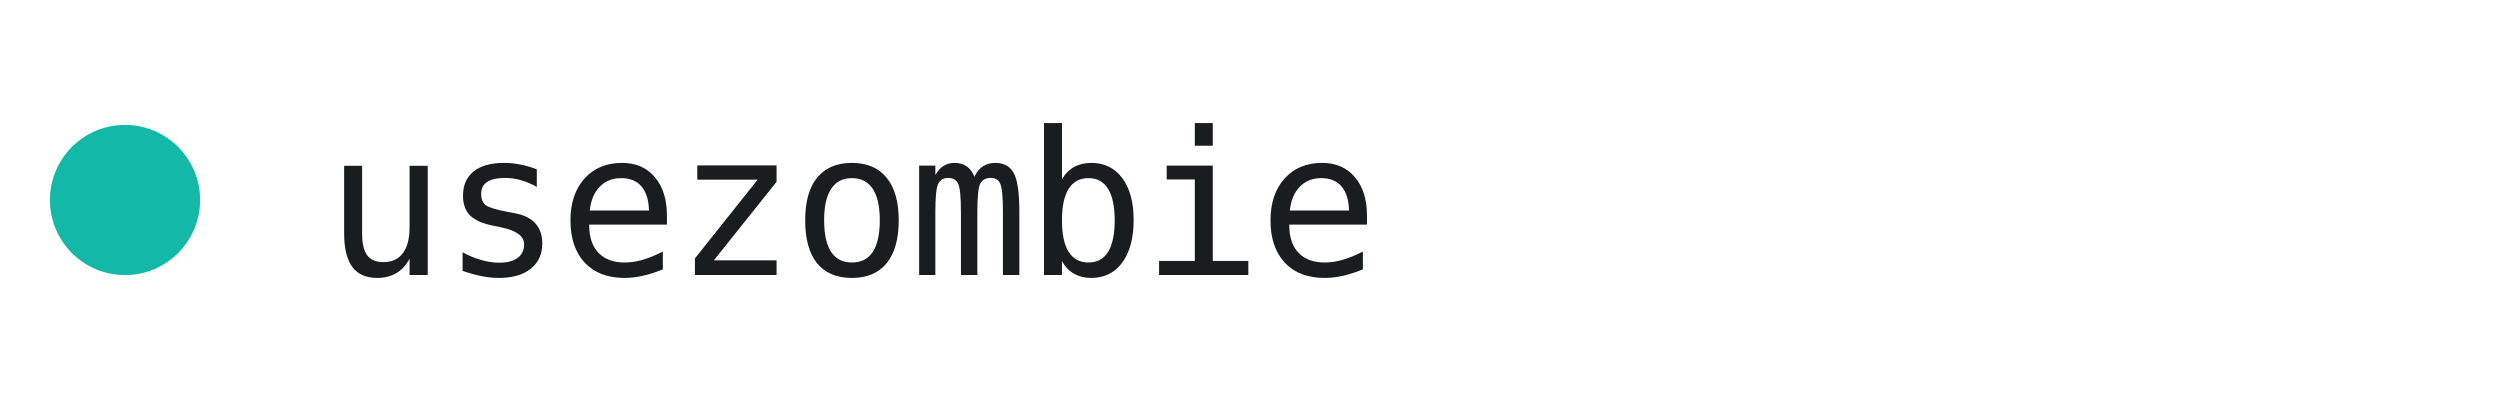
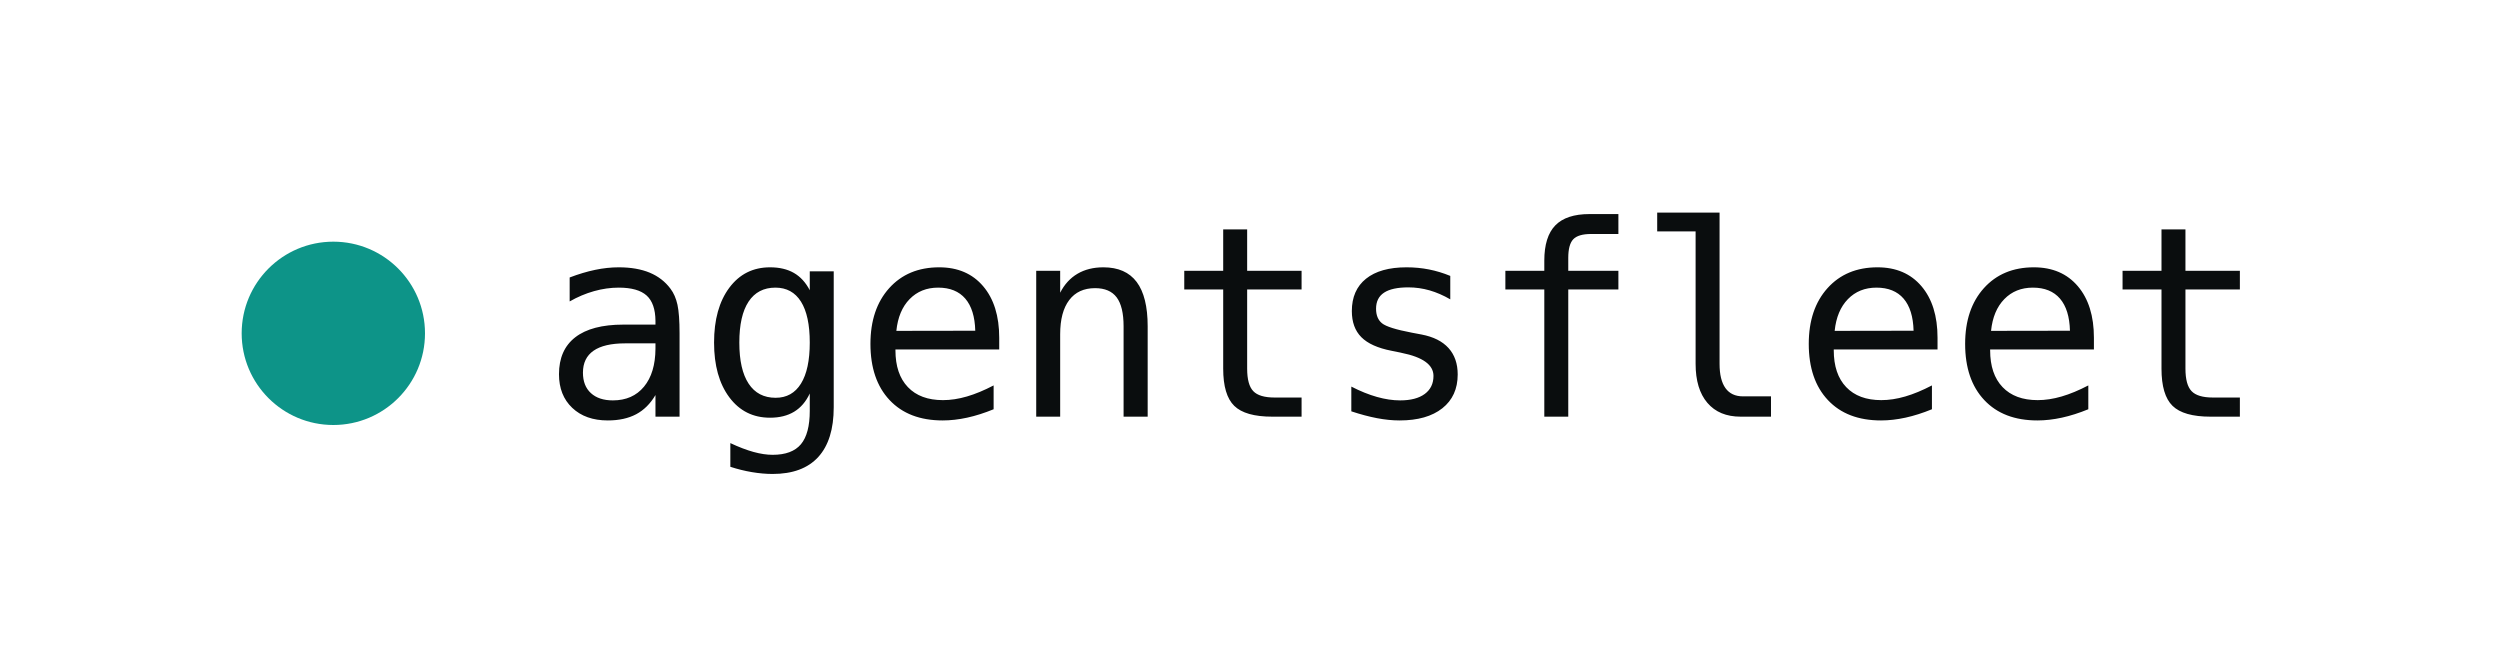
- <svg xmlns="http://www.w3.org/2000/svg" width="200" height="32" viewBox="0 0 200 32" fill="none">
-   <style>
-     @keyframes uz-wake-pulse {
-       0%   { transform: scale(1);   opacity: 0.55; }
-       50%  { transform: scale(1.6); opacity: 0;    }
-       100% { transform: scale(1);   opacity: 0.55; }
-     }
-     .uz-pulse-ring {
-       transform-origin: center;
-       transform-box: fill-box;
-       animation: uz-wake-pulse 2.4s ease-in-out infinite;
-     }
-     @media (prefers-reduced-motion: reduce) {
-       .uz-pulse-ring {
-         animation: none;
-         opacity: 0.2;
-         transform: scale(1.35);
-       }
-     }
-   </style>
-   <circle class="uz-pulse-ring" cx="10" cy="16" r="6" fill="#14B8A6" opacity="0.5" />
-   <circle cx="10" cy="16" r="6" fill="#14B8A6" />
-   <text x="26" y="22" font-family="'Commit Mono','JetBrains Mono','SF Mono',ui-monospace,monospace" font-size="16" font-weight="500" letter-spacing="-0.3" fill="#1A1D1E">usezombie</text>
+ <svg xmlns="http://www.w3.org/2000/svg" viewBox="0 0 600 160" width="600" height="160" role="img" aria-label="agentsfleet">
+   <circle cx="80" cy="80" r="22" fill="#0D9488" />
+   <text x="130" y="100" font-family="Commit Mono, ui-monospace, SFMono-Regular, Menlo, monospace" font-size="64" font-weight="500" fill="#0A0D0E" letter-spacing="-1">agentsfleet</text>
</svg>
